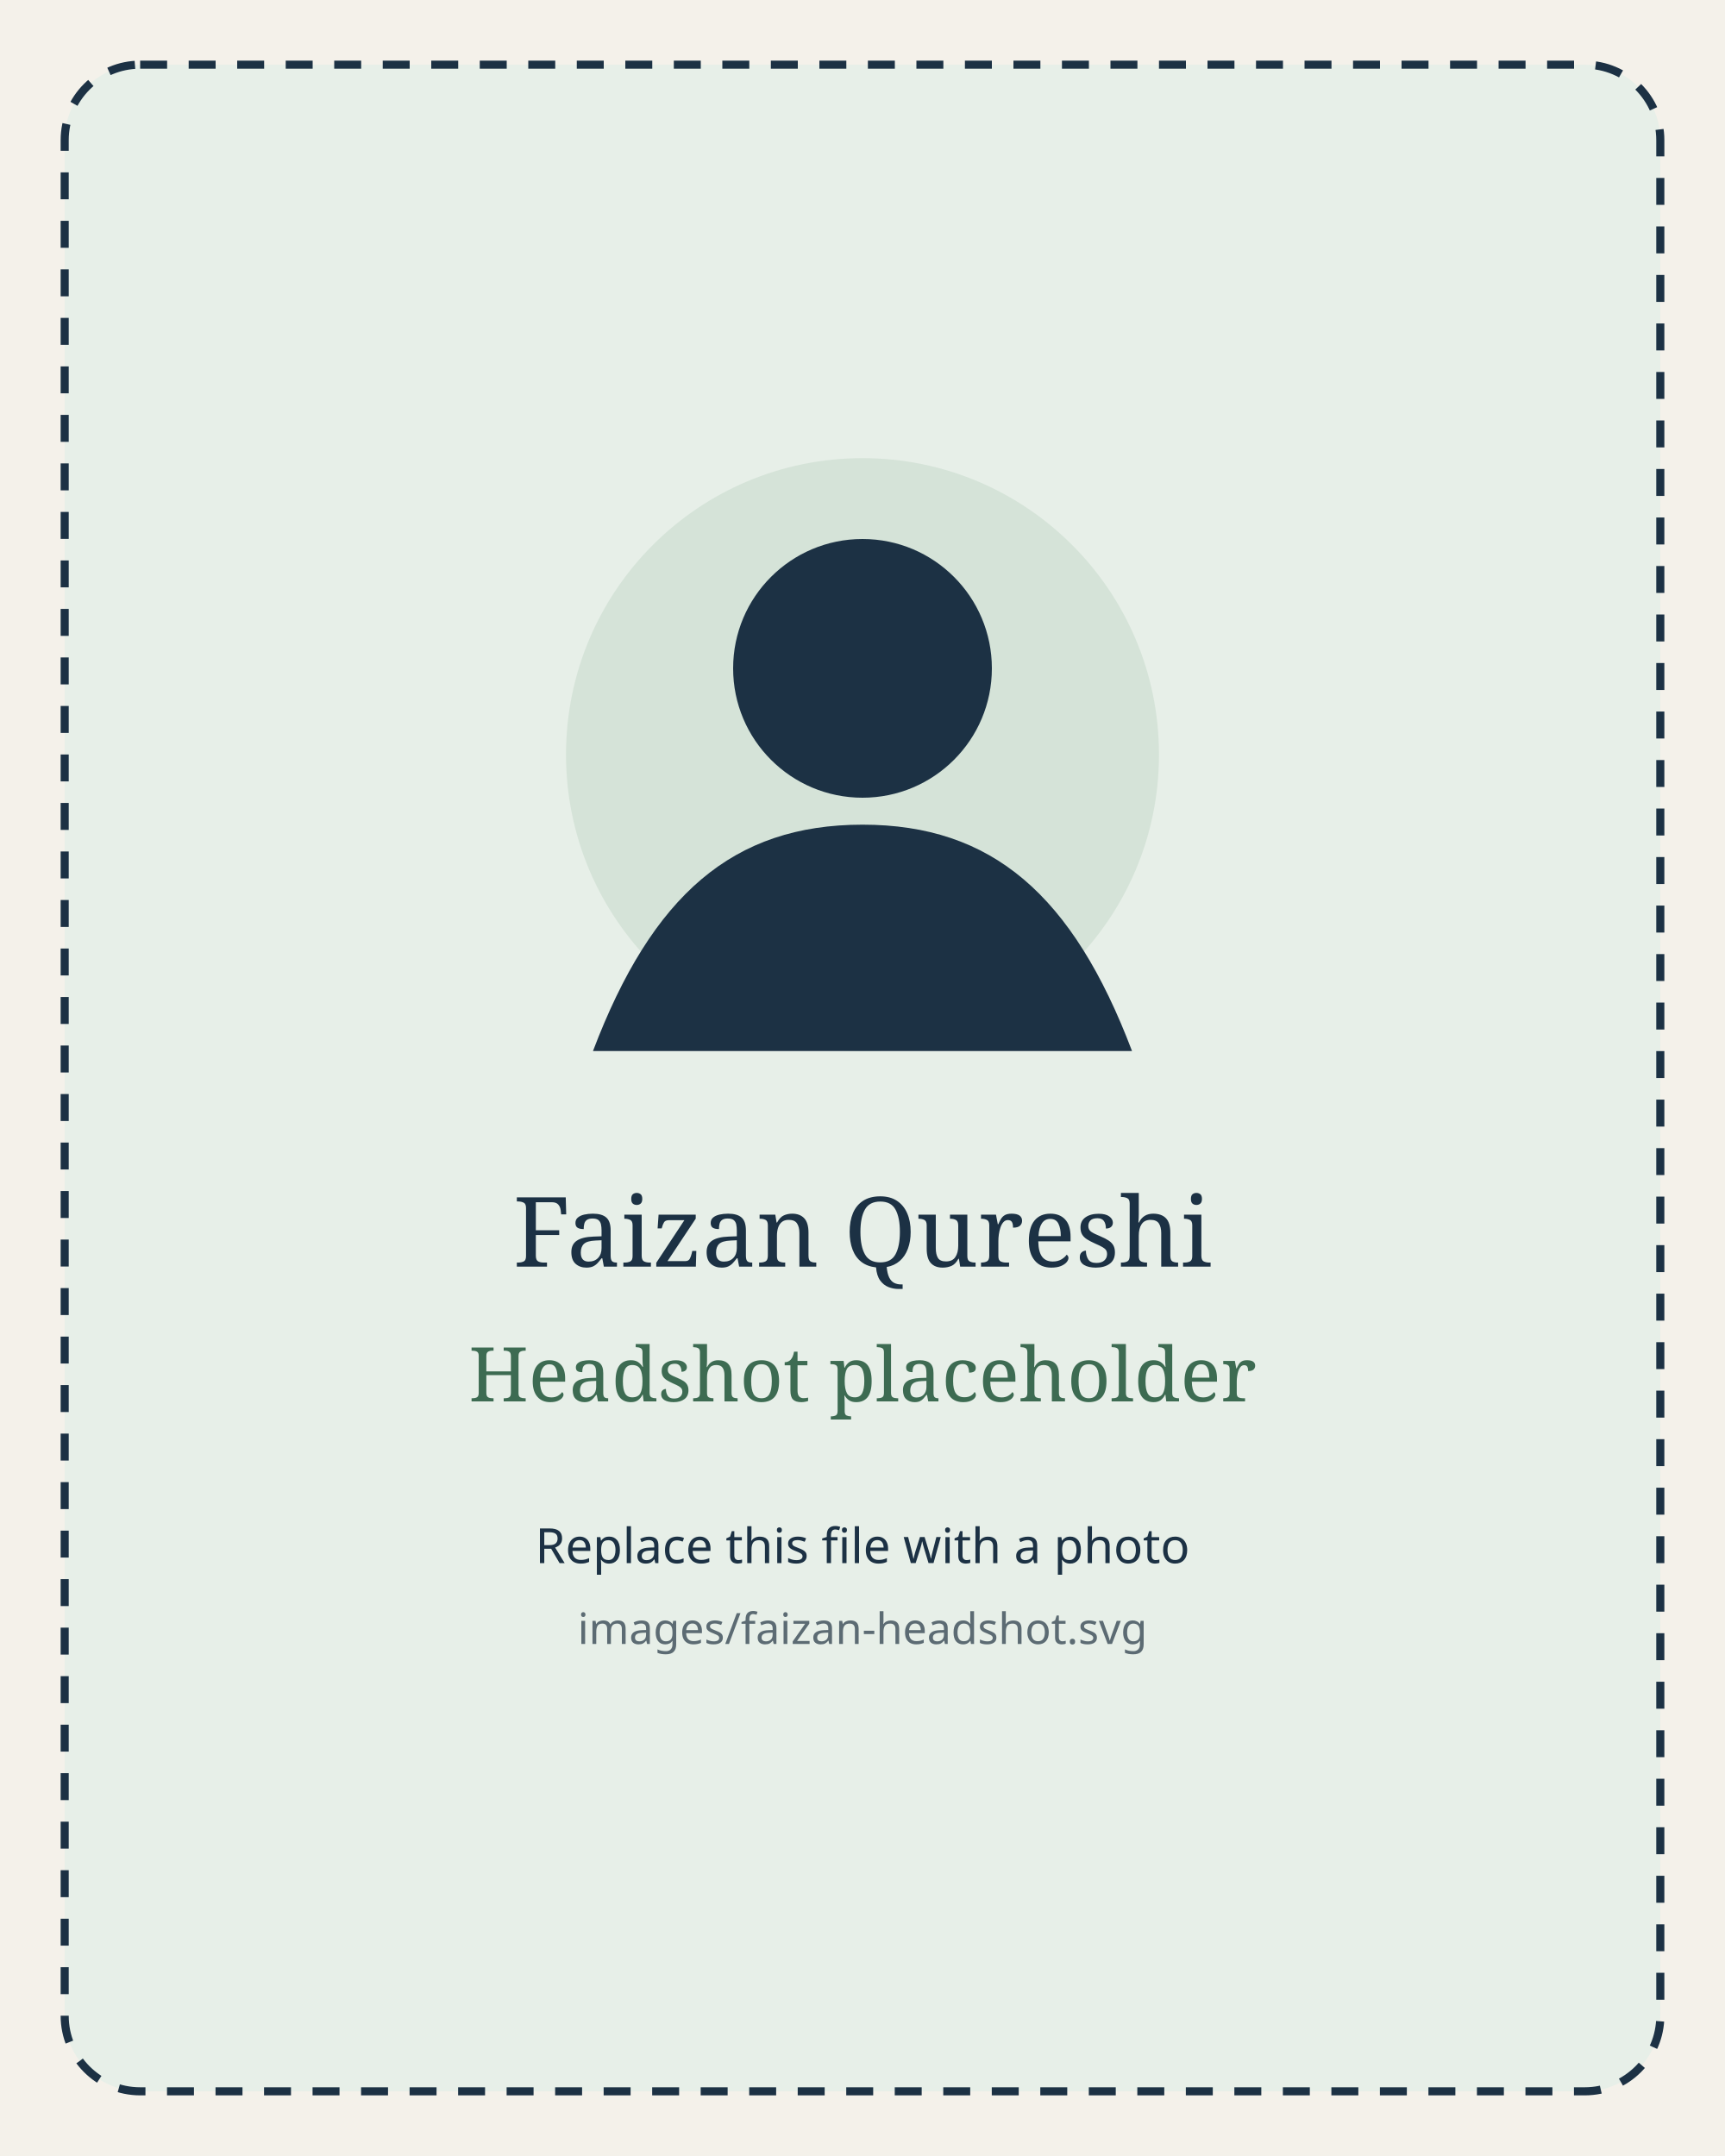
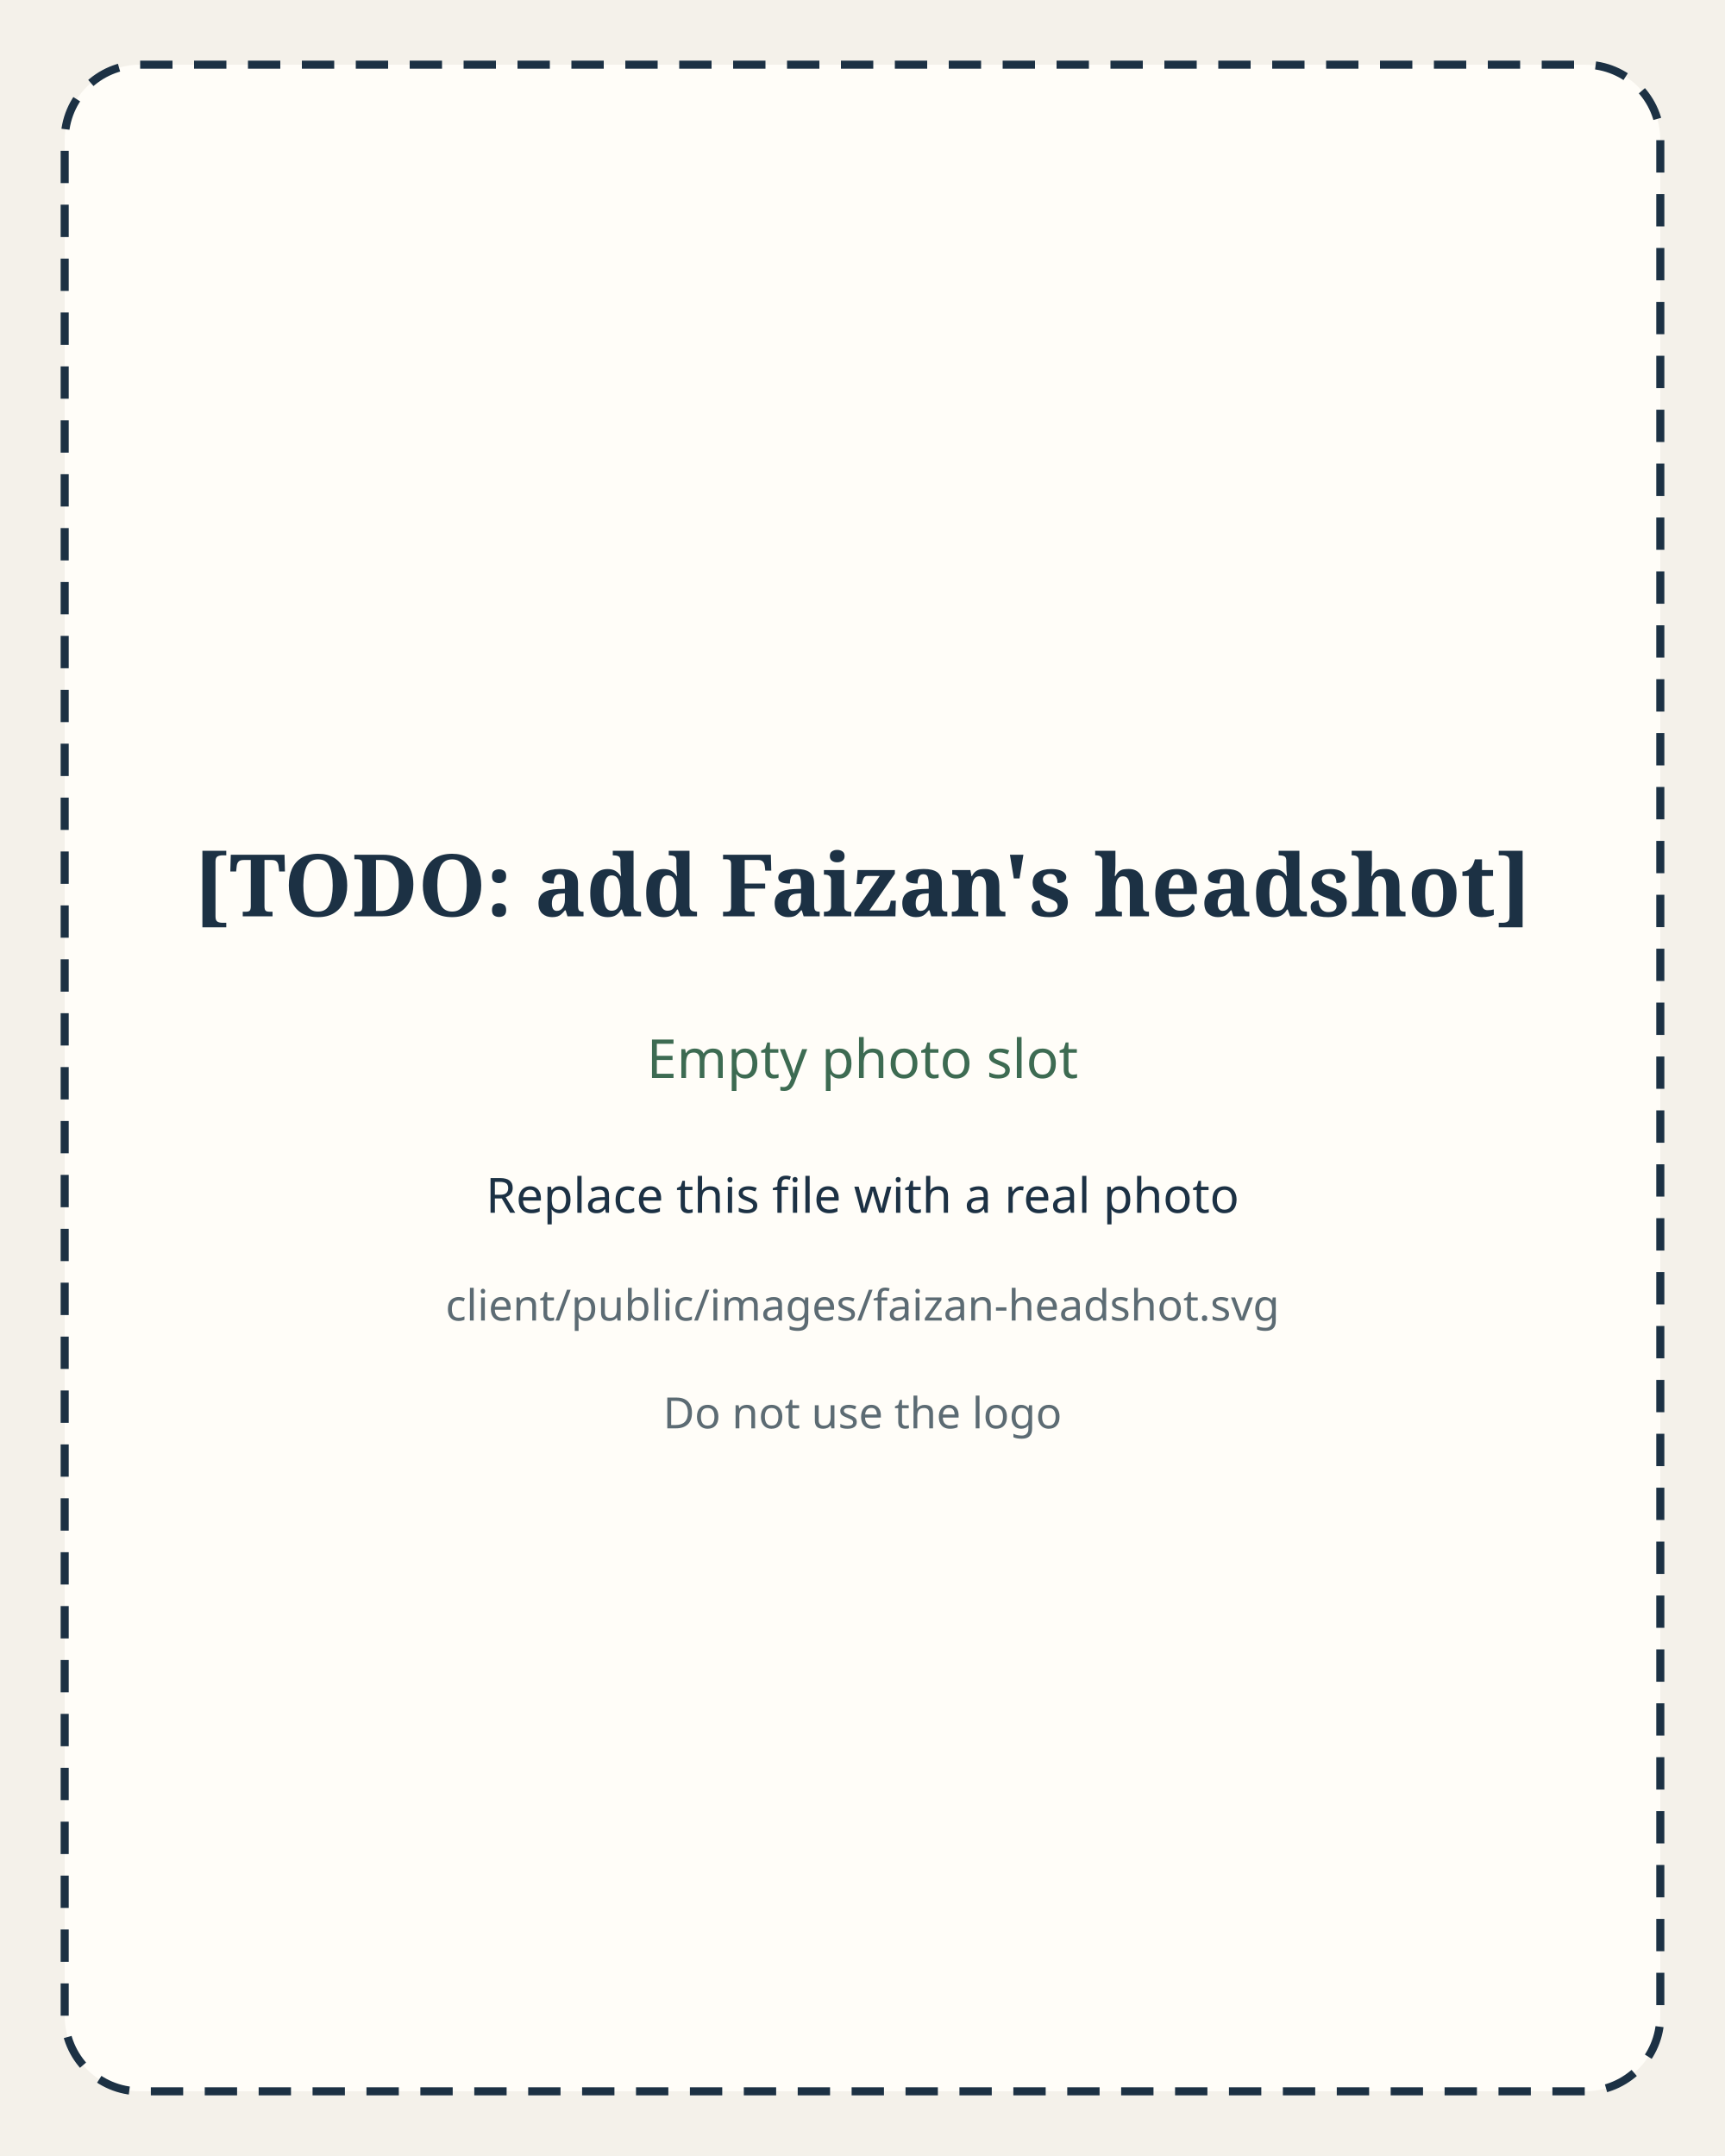
- <svg xmlns="http://www.w3.org/2000/svg" viewBox="0 0 640 800" role="img" aria-label="Headshot placeholder for Faizan Qureshi">
+ <svg xmlns="http://www.w3.org/2000/svg" viewBox="0 0 640 800" role="img" aria-label="TODO: add Faizan's headshot">
  <rect width="640" height="800" fill="#f4f1ea" />
-   <rect x="24" y="24" width="592" height="752" rx="28" fill="#e7efe8" stroke="#1c3144" stroke-width="3" stroke-dasharray="10 8" />
-   <circle cx="320" cy="280" r="110" fill="#d5e3d8" />
-   <circle cx="320" cy="248" r="48" fill="#1c3144" />
-   <path d="M220 390c22-58 52-84 100-84s78 26 100 84" fill="#1c3144" />
-   <text x="320" y="470" text-anchor="middle" font-family="Georgia, serif" font-size="36" fill="#1c3144">Faizan Qureshi</text>
-   <text x="320" y="520" text-anchor="middle" font-family="Georgia, serif" font-size="28" fill="#3d6b52">Headshot placeholder</text>
-   <text x="320" y="580" text-anchor="middle" font-family="sans-serif" font-size="18" fill="#1c3144">Replace this file with a photo</text>
-   <text x="320" y="610" text-anchor="middle" font-family="sans-serif" font-size="16" fill="#5c6b73">images/faizan-headshot.svg</text>
+   <rect x="24" y="24" width="592" height="752" rx="28" fill="#fffdf8" stroke="#1c3144" stroke-width="3" stroke-dasharray="12 8" />
+   <text x="320" y="340" text-anchor="middle" font-family="Georgia, serif" font-size="32" font-weight="700" fill="#1c3144">[TODO: add Faizan's headshot]</text>
+   <text x="320" y="400" text-anchor="middle" font-family="sans-serif" font-size="20" fill="#3d6b52">Empty photo slot</text>
+   <text x="320" y="450" text-anchor="middle" font-family="sans-serif" font-size="18" fill="#1c3144">Replace this file with a real photo</text>
+   <text x="320" y="490" text-anchor="middle" font-family="sans-serif" font-size="16" fill="#5c6b73">client/public/images/faizan-headshot.svg</text>
+   <text x="320" y="530" text-anchor="middle" font-family="sans-serif" font-size="16" fill="#5c6b73">Do not use the logo</text>
</svg>
